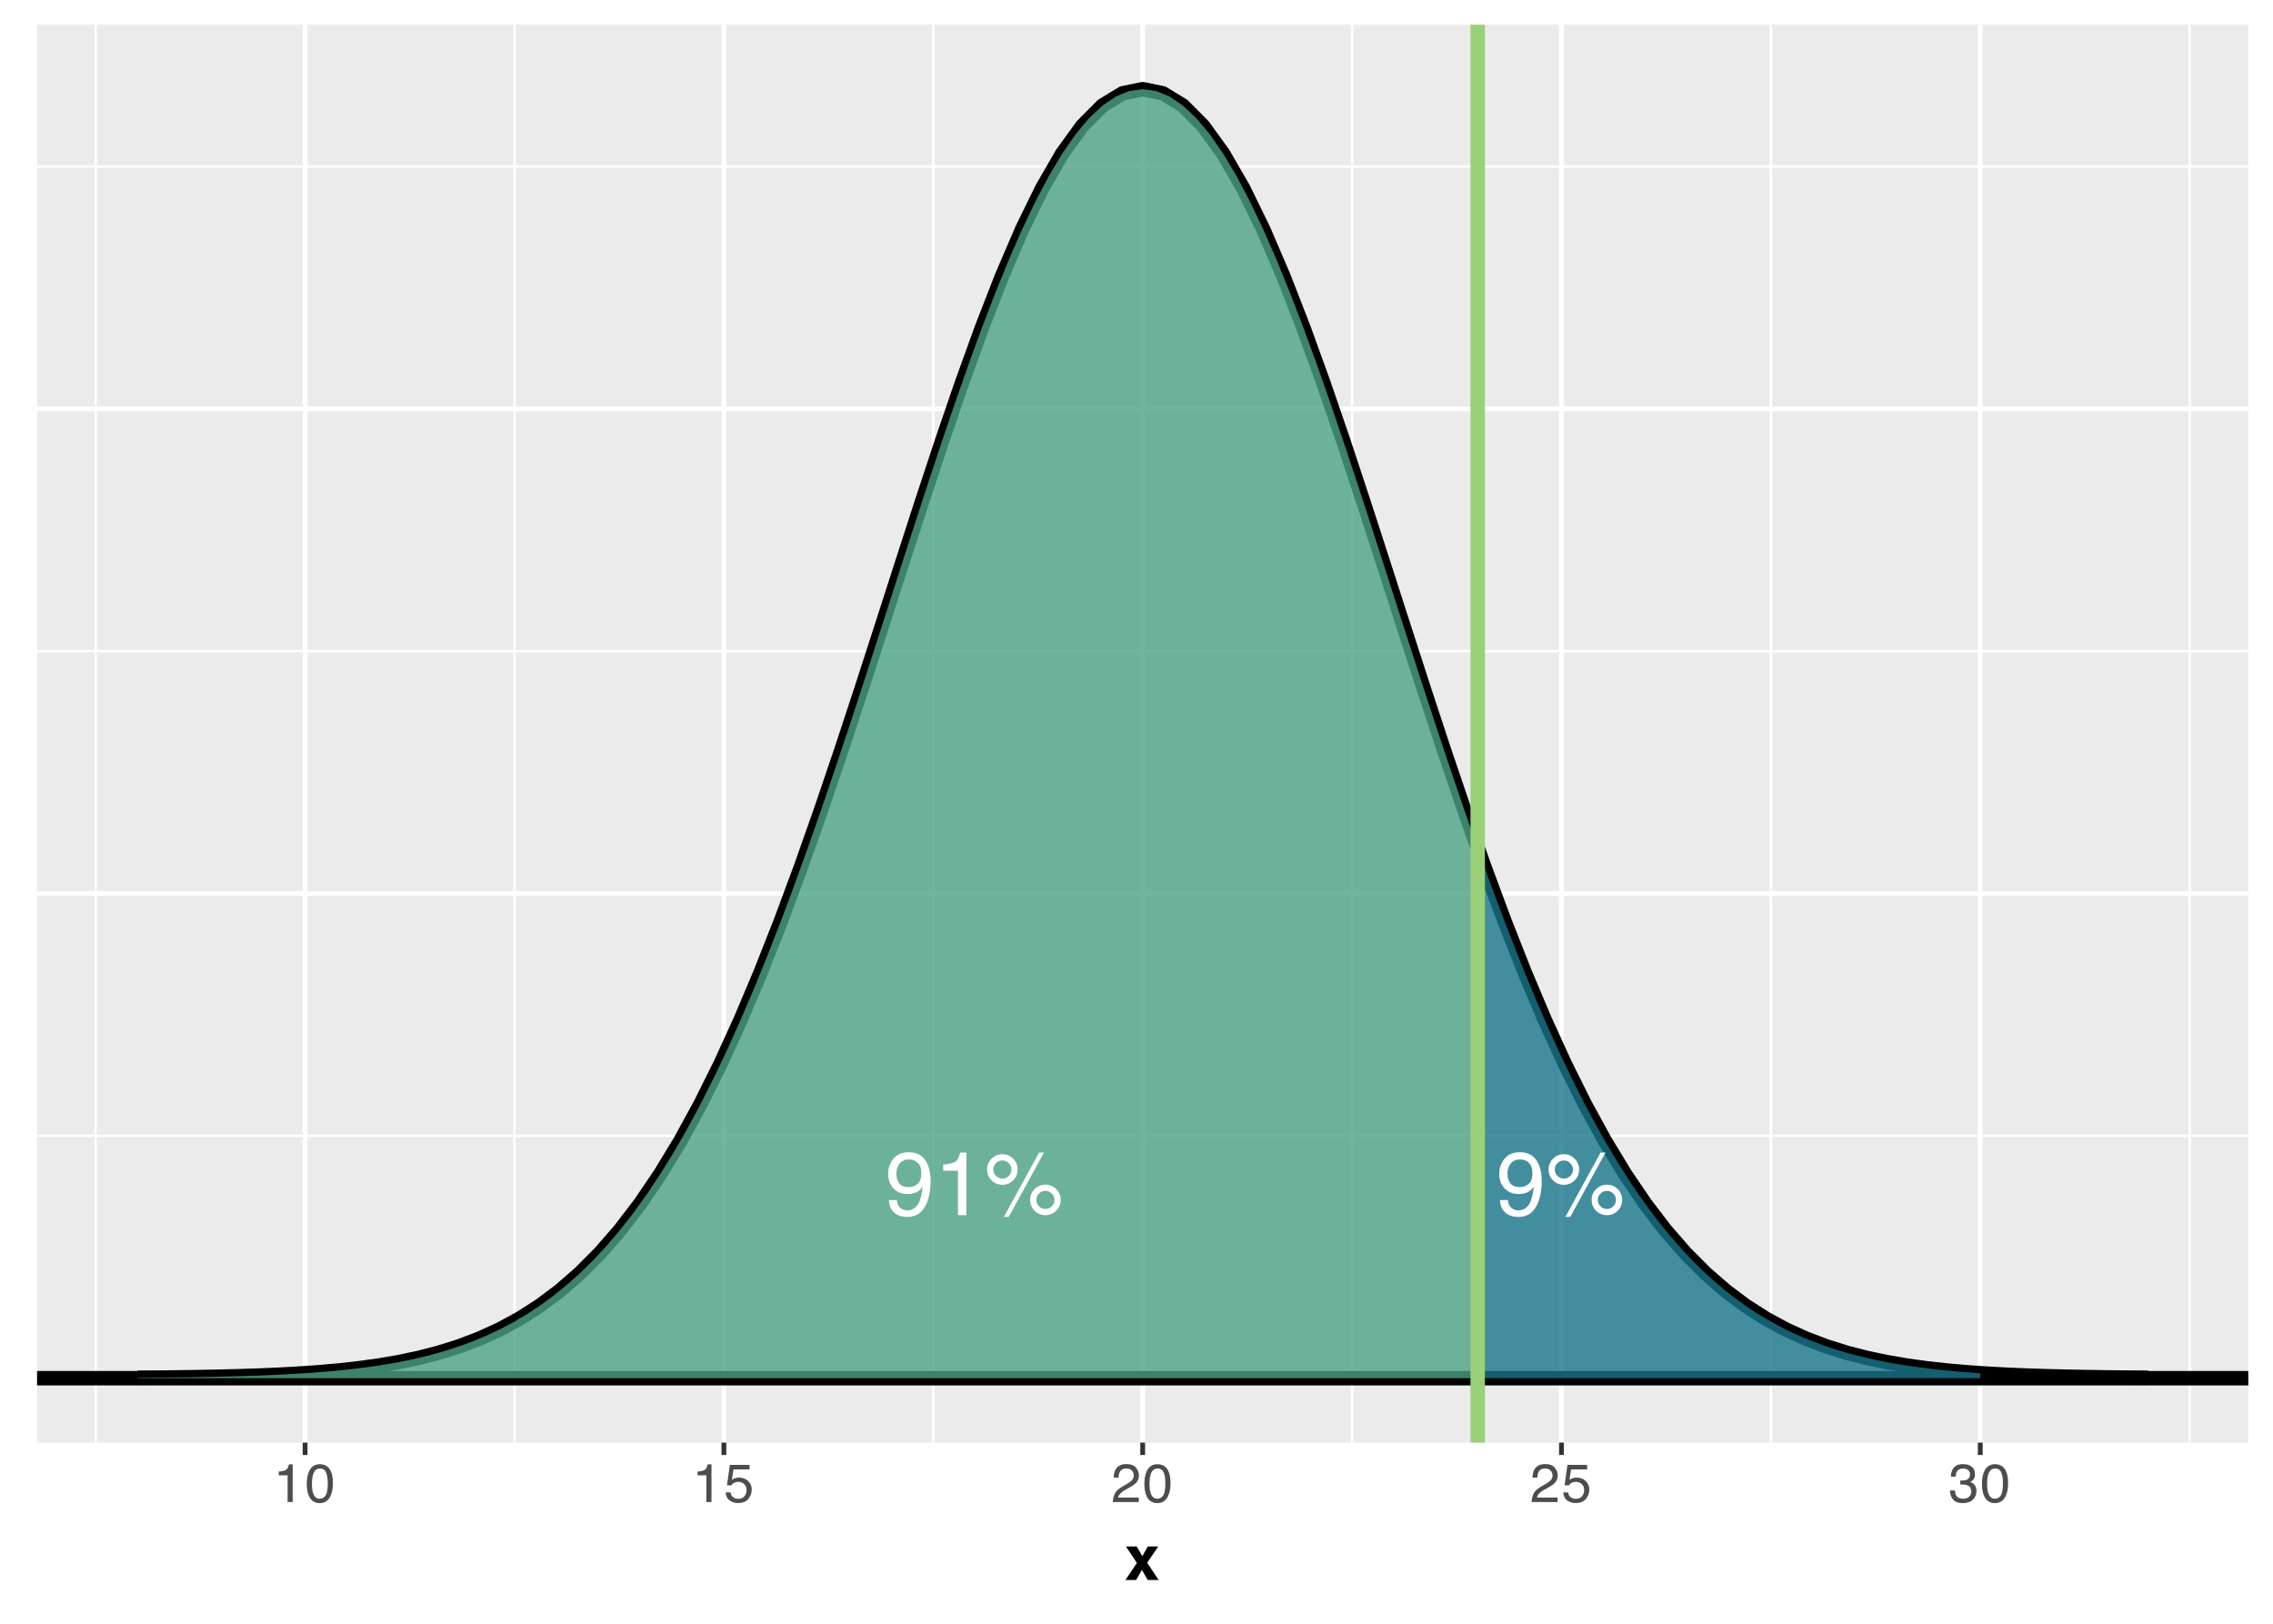
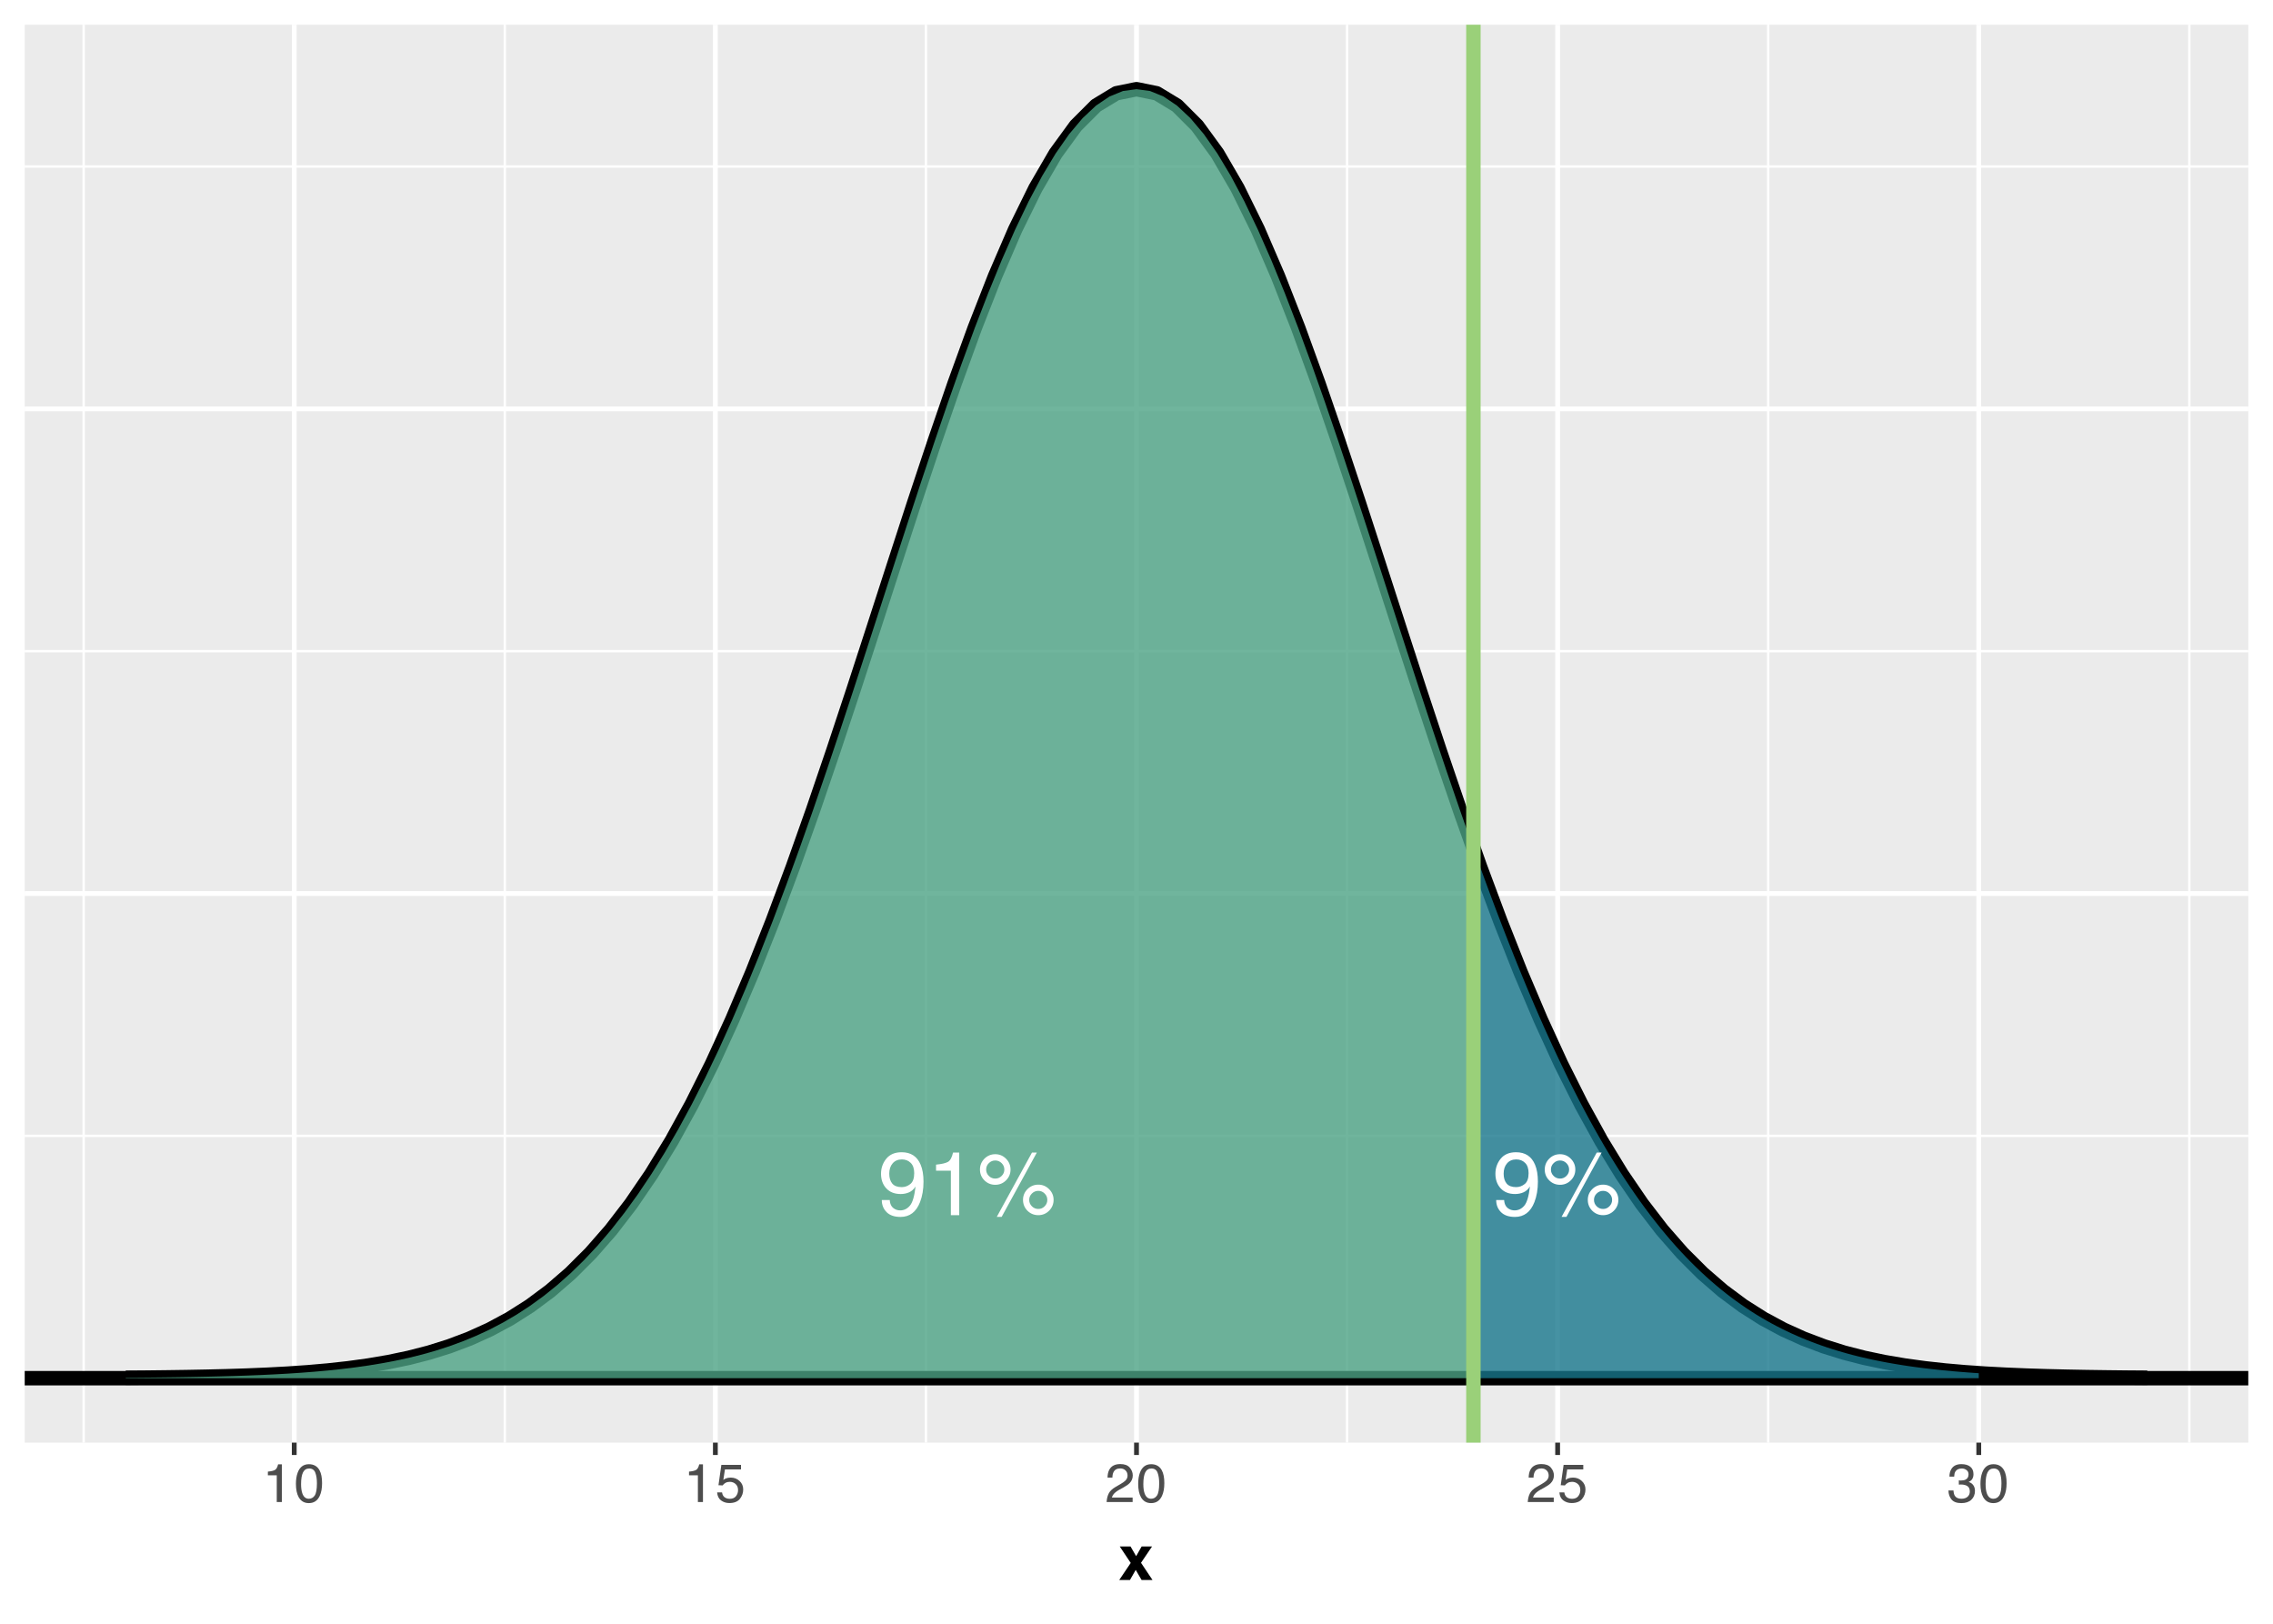
<svg xmlns="http://www.w3.org/2000/svg" xmlns:xlink="http://www.w3.org/1999/xlink" width="504" height="360" viewBox="0 0 504 360">
  <defs>
    <g>
      <g id="glyph-0-0">
        <path d="M 0.641 0 L 0.641 -14.297 L 11.984 -14.297 L 11.984 0 Z M 10.188 -1.797 L 10.188 -12.5 L 2.438 -12.5 L 2.438 -1.797 Z M 10.188 -1.797 " />
      </g>
      <g id="glyph-0-1">
        <path d="M 2.641 -3.359 C 2.691 -2.398 3.066 -1.734 3.766 -1.359 C 4.117 -1.16 4.52 -1.062 4.969 -1.062 C 5.801 -1.062 6.516 -1.41 7.109 -2.109 C 7.703 -2.805 8.117 -4.223 8.359 -6.359 C 7.973 -5.742 7.492 -5.312 6.922 -5.062 C 6.348 -4.812 5.727 -4.688 5.062 -4.688 C 3.719 -4.688 2.656 -5.102 1.875 -5.938 C 1.094 -6.781 0.703 -7.859 0.703 -9.172 C 0.703 -10.43 1.086 -11.539 1.859 -12.5 C 2.641 -13.469 3.781 -13.953 5.281 -13.953 C 7.312 -13.953 8.711 -13.035 9.484 -11.203 C 9.91 -10.203 10.125 -8.945 10.125 -7.438 C 10.125 -5.727 9.867 -4.219 9.359 -2.906 C 8.504 -0.707 7.062 0.391 5.031 0.391 C 3.676 0.391 2.645 0.035 1.938 -0.672 C 1.227 -1.391 0.875 -2.285 0.875 -3.359 Z M 5.297 -6.219 C 5.992 -6.219 6.629 -6.445 7.203 -6.906 C 7.773 -7.363 8.062 -8.164 8.062 -9.312 C 8.062 -10.332 7.801 -11.094 7.281 -11.594 C 6.77 -12.102 6.117 -12.359 5.328 -12.359 C 4.461 -12.359 3.781 -12.066 3.281 -11.484 C 2.781 -10.91 2.531 -10.145 2.531 -9.188 C 2.531 -8.281 2.75 -7.555 3.188 -7.016 C 3.633 -6.484 4.336 -6.219 5.297 -6.219 Z M 5.297 -6.219 " />
      </g>
      <g id="glyph-0-2">
        <path d="M 1.906 -9.859 L 1.906 -11.203 C 3.164 -11.328 4.047 -11.531 4.547 -11.812 C 5.047 -12.102 5.422 -12.789 5.672 -13.875 L 7.047 -13.875 L 7.047 0 L 5.188 0 L 5.188 -9.859 Z M 1.906 -9.859 " />
      </g>
      <g id="glyph-0-3">
        <path d="M 13.578 -6.766 C 14.516 -6.766 15.312 -6.43 15.969 -5.766 C 16.633 -5.109 16.969 -4.316 16.969 -3.391 C 16.969 -2.453 16.633 -1.648 15.969 -0.984 C 15.312 -0.328 14.516 0 13.578 0 C 12.641 0 11.836 -0.328 11.172 -0.984 C 10.516 -1.648 10.188 -2.453 10.188 -3.391 C 10.188 -4.316 10.516 -5.109 11.172 -5.766 C 11.836 -6.43 12.641 -6.766 13.578 -6.766 Z M 12.172 -13.875 L 13.25 -13.875 L 5.453 0.375 L 4.375 0.375 Z M 4.031 -8.109 C 4.582 -8.109 5.055 -8.305 5.453 -8.703 C 5.848 -9.098 6.047 -9.566 6.047 -10.109 C 6.047 -10.66 5.848 -11.133 5.453 -11.531 C 5.055 -11.926 4.582 -12.125 4.031 -12.125 C 3.477 -12.125 3.004 -11.926 2.609 -11.531 C 2.211 -11.145 2.016 -10.672 2.016 -10.109 C 2.016 -9.566 2.211 -9.098 2.609 -8.703 C 3.004 -8.305 3.477 -8.109 4.031 -8.109 Z M 4.031 -13.516 C 4.969 -13.516 5.766 -13.18 6.422 -12.516 C 7.086 -11.848 7.422 -11.047 7.422 -10.109 C 7.422 -9.18 7.086 -8.383 6.422 -7.719 C 5.766 -7.062 4.969 -6.734 4.031 -6.734 C 3.094 -6.734 2.289 -7.062 1.625 -7.719 C 0.969 -8.383 0.641 -9.18 0.641 -10.109 C 0.641 -11.047 0.969 -11.848 1.625 -12.516 C 2.289 -13.18 3.094 -13.516 4.031 -13.516 Z M 13.578 -1.375 C 14.129 -1.375 14.598 -1.57 14.984 -1.969 C 15.379 -2.363 15.578 -2.836 15.578 -3.391 C 15.578 -3.941 15.379 -4.41 14.984 -4.797 C 14.598 -5.191 14.129 -5.391 13.578 -5.391 C 13.023 -5.391 12.551 -5.191 12.156 -4.797 C 11.758 -4.41 11.562 -3.941 11.562 -3.391 C 11.562 -2.836 11.758 -2.363 12.156 -1.969 C 12.551 -1.57 13.023 -1.375 13.578 -1.375 Z M 13.578 -1.375 " />
      </g>
      <g id="glyph-1-0">
        <path d="M 0.391 0 L 0.391 -8.609 L 7.219 -8.609 L 7.219 0 Z M 6.141 -1.078 L 6.141 -7.531 L 1.469 -7.531 L 1.469 -1.078 Z M 6.141 -1.078 " />
      </g>
      <g id="glyph-1-1">
        <path d="M 1.156 -5.938 L 1.156 -6.75 C 1.914 -6.82 2.441 -6.945 2.734 -7.125 C 3.035 -7.301 3.266 -7.711 3.422 -8.359 L 4.25 -8.359 L 4.25 0 L 3.125 0 L 3.125 -5.938 Z M 1.156 -5.938 " />
      </g>
      <g id="glyph-1-2">
        <path d="M 3.25 -8.391 C 4.332 -8.391 5.117 -7.941 5.609 -7.047 C 5.984 -6.359 6.172 -5.41 6.172 -4.203 C 6.172 -3.066 6 -2.125 5.656 -1.375 C 5.164 -0.301 4.359 0.234 3.234 0.234 C 2.234 0.234 1.484 -0.203 0.984 -1.078 C 0.578 -1.816 0.375 -2.801 0.375 -4.031 C 0.375 -4.977 0.5 -5.797 0.75 -6.484 C 1.207 -7.754 2.039 -8.391 3.25 -8.391 Z M 3.234 -0.734 C 3.785 -0.734 4.223 -0.973 4.547 -1.453 C 4.867 -1.941 5.031 -2.848 5.031 -4.172 C 5.031 -5.117 4.91 -5.898 4.672 -6.516 C 4.441 -7.129 3.988 -7.438 3.312 -7.438 C 2.688 -7.438 2.227 -7.145 1.938 -6.562 C 1.656 -5.977 1.516 -5.117 1.516 -3.984 C 1.516 -3.129 1.609 -2.441 1.797 -1.922 C 2.078 -1.129 2.555 -0.734 3.234 -0.734 Z M 3.234 -0.734 " />
      </g>
      <g id="glyph-1-3">
        <path d="M 1.484 -2.141 C 1.555 -1.535 1.836 -1.117 2.328 -0.891 C 2.578 -0.773 2.863 -0.719 3.188 -0.719 C 3.812 -0.719 4.273 -0.914 4.578 -1.312 C 4.879 -1.707 5.031 -2.148 5.031 -2.641 C 5.031 -3.223 4.848 -3.676 4.484 -4 C 4.129 -4.32 3.703 -4.484 3.203 -4.484 C 2.836 -4.484 2.523 -4.41 2.266 -4.266 C 2.004 -4.129 1.785 -3.938 1.609 -3.688 L 0.688 -3.734 L 1.328 -8.25 L 5.688 -8.25 L 5.688 -7.234 L 2.125 -7.234 L 1.766 -4.906 C 1.961 -5.051 2.148 -5.16 2.328 -5.234 C 2.641 -5.359 3 -5.422 3.406 -5.422 C 4.176 -5.422 4.828 -5.172 5.359 -4.672 C 5.898 -4.18 6.172 -3.555 6.172 -2.797 C 6.172 -2.004 5.922 -1.301 5.422 -0.688 C 4.93 -0.082 4.148 0.219 3.078 0.219 C 2.398 0.219 1.797 0.023 1.266 -0.359 C 0.742 -0.742 0.453 -1.336 0.391 -2.141 Z M 1.484 -2.141 " />
      </g>
      <g id="glyph-1-4">
        <path d="M 0.375 0 C 0.414 -0.719 0.566 -1.344 0.828 -1.875 C 1.086 -2.414 1.594 -2.906 2.344 -3.344 L 3.469 -4 C 3.969 -4.289 4.32 -4.539 4.531 -4.75 C 4.852 -5.07 5.016 -5.441 5.016 -5.859 C 5.016 -6.348 4.863 -6.734 4.562 -7.016 C 4.27 -7.305 3.883 -7.453 3.406 -7.453 C 2.676 -7.453 2.176 -7.18 1.906 -6.641 C 1.75 -6.336 1.664 -5.93 1.656 -5.422 L 0.578 -5.422 C 0.586 -6.148 0.723 -6.742 0.984 -7.203 C 1.441 -8.016 2.25 -8.422 3.406 -8.422 C 4.363 -8.422 5.062 -8.16 5.5 -7.641 C 5.945 -7.117 6.172 -6.539 6.172 -5.906 C 6.172 -5.238 5.938 -4.664 5.469 -4.188 C 5.195 -3.906 4.707 -3.566 4 -3.172 L 3.188 -2.734 C 2.812 -2.523 2.516 -2.32 2.297 -2.125 C 1.898 -1.789 1.648 -1.414 1.547 -1 L 6.141 -1 L 6.141 0 Z M 0.375 0 " />
      </g>
      <g id="glyph-1-5">
        <path d="M 3.125 0.234 C 2.125 0.234 1.398 -0.035 0.953 -0.578 C 0.504 -1.129 0.281 -1.797 0.281 -2.578 L 1.391 -2.578 C 1.43 -2.035 1.531 -1.641 1.688 -1.391 C 1.969 -0.953 2.461 -0.734 3.172 -0.734 C 3.734 -0.734 4.18 -0.879 4.516 -1.172 C 4.848 -1.473 5.016 -1.859 5.016 -2.328 C 5.016 -2.898 4.836 -3.301 4.484 -3.531 C 4.129 -3.77 3.641 -3.891 3.016 -3.891 C 2.941 -3.891 2.867 -3.883 2.797 -3.875 C 2.723 -3.875 2.648 -3.875 2.578 -3.875 L 2.578 -4.812 C 2.691 -4.789 2.785 -4.781 2.859 -4.781 C 2.93 -4.781 3.008 -4.781 3.094 -4.781 C 3.488 -4.781 3.812 -4.844 4.062 -4.969 C 4.508 -5.188 4.734 -5.578 4.734 -6.141 C 4.734 -6.555 4.582 -6.875 4.281 -7.094 C 3.988 -7.32 3.645 -7.438 3.25 -7.438 C 2.551 -7.438 2.066 -7.203 1.797 -6.734 C 1.648 -6.484 1.566 -6.117 1.547 -5.641 L 0.5 -5.641 C 0.5 -6.266 0.625 -6.797 0.875 -7.234 C 1.301 -8.016 2.055 -8.406 3.141 -8.406 C 3.992 -8.406 4.656 -8.211 5.125 -7.828 C 5.594 -7.453 5.828 -6.898 5.828 -6.172 C 5.828 -5.66 5.691 -5.242 5.422 -4.922 C 5.242 -4.723 5.02 -4.566 4.75 -4.453 C 5.188 -4.328 5.531 -4.094 5.781 -3.75 C 6.031 -3.406 6.156 -2.984 6.156 -2.484 C 6.156 -1.68 5.891 -1.023 5.359 -0.516 C 4.836 -0.016 4.094 0.234 3.125 0.234 Z M 3.125 0.234 " />
      </g>
      <g id="glyph-2-0">
        <path d="M 1.047 -10.078 L 9.172 -10.078 L 9.172 0 L 1.047 0 Z M 7.906 -1.266 L 7.906 -8.812 L 2.312 -8.812 L 2.312 -1.266 Z M 7.906 -1.266 " />
      </g>
      <g id="glyph-2-1">
        <path d="M 7.547 0 L 5.125 0 L 3.828 -2.234 L 2.547 0 L 0.172 0 L 2.719 -3.781 L 0.281 -7.438 L 2.672 -7.438 L 3.922 -5.281 L 5.141 -7.438 L 7.453 -7.438 L 5 -3.812 Z M 7.547 0 " />
      </g>
    </g>
    <clipPath id="clip-0">
-       <path clip-rule="nonzero" d="M 8.219 5.48 L 498.52 5.48 L 498.52 319.852 L 8.219 319.852 Z M 8.219 5.48 " />
+       <path clip-rule="nonzero" d="M 5.48 5.48 L 498.523 5.48 L 498.523 319.852 L 5.48 319.852 Z M 5.48 5.48 " />
    </clipPath>
    <clipPath id="clip-1">
-       <path clip-rule="nonzero" d="M 8.219 251 L 498.52 251 L 498.52 253 L 8.219 253 Z M 8.219 251 " />
+       <path clip-rule="nonzero" d="M 5.48 251 L 498.523 251 L 498.523 253 L 5.48 253 Z M 5.48 251 " />
    </clipPath>
    <clipPath id="clip-2">
-       <path clip-rule="nonzero" d="M 8.219 144 L 498.52 144 L 498.52 145 L 8.219 145 Z M 8.219 144 " />
+       <path clip-rule="nonzero" d="M 5.48 144 L 498.523 144 L 498.523 145 L 5.48 145 Z M 5.48 144 " />
    </clipPath>
    <clipPath id="clip-3">
-       <path clip-rule="nonzero" d="M 8.219 36 L 498.52 36 L 498.52 38 L 8.219 38 Z M 8.219 36 " />
+       <path clip-rule="nonzero" d="M 5.48 36 L 498.523 36 L 498.523 38 L 5.48 38 Z M 5.48 36 " />
    </clipPath>
    <clipPath id="clip-4">
-       <path clip-rule="nonzero" d="M 20 5.48 L 22 5.48 L 22 319.852 L 20 319.852 Z M 20 5.48 " />
+       <path clip-rule="nonzero" d="M 18 5.48 L 19 5.48 L 19 319.852 L 18 319.852 Z M 18 5.48 " />
    </clipPath>
    <clipPath id="clip-5">
-       <path clip-rule="nonzero" d="M 113 5.48 L 115 5.48 L 115 319.852 L 113 319.852 Z M 113 5.48 " />
+       <path clip-rule="nonzero" d="M 111 5.48 L 113 5.48 L 113 319.852 L 111 319.852 Z M 111 5.48 " />
    </clipPath>
    <clipPath id="clip-6">
-       <path clip-rule="nonzero" d="M 206 5.48 L 208 5.48 L 208 319.852 L 206 319.852 Z M 206 5.48 " />
+       <path clip-rule="nonzero" d="M 205 5.48 L 206 5.48 L 206 319.852 L 205 319.852 Z M 205 5.48 " />
    </clipPath>
    <clipPath id="clip-7">
-       <path clip-rule="nonzero" d="M 299 5.48 L 301 5.48 L 301 319.852 L 299 319.852 Z M 299 5.48 " />
+       <path clip-rule="nonzero" d="M 298 5.48 L 299 5.48 L 299 319.852 L 298 319.852 Z M 298 5.48 " />
    </clipPath>
    <clipPath id="clip-8">
-       <path clip-rule="nonzero" d="M 392 5.48 L 393 5.48 L 393 319.852 L 392 319.852 Z M 392 5.48 " />
+       <path clip-rule="nonzero" d="M 391 5.48 L 393 5.48 L 393 319.852 L 391 319.852 Z M 391 5.48 " />
    </clipPath>
    <clipPath id="clip-9">
      <path clip-rule="nonzero" d="M 485 5.48 L 486 5.48 L 486 319.852 L 485 319.852 Z M 485 5.48 " />
    </clipPath>
    <clipPath id="clip-10">
-       <path clip-rule="nonzero" d="M 8.219 305 L 498.52 305 L 498.52 307 L 8.219 307 Z M 8.219 305 " />
+       <path clip-rule="nonzero" d="M 5.48 305 L 498.523 305 L 498.523 307 L 5.48 307 Z M 5.48 305 " />
    </clipPath>
    <clipPath id="clip-11">
-       <path clip-rule="nonzero" d="M 8.219 197 L 498.52 197 L 498.52 199 L 8.219 199 Z M 8.219 197 " />
+       <path clip-rule="nonzero" d="M 5.48 197 L 498.523 197 L 498.523 199 L 5.48 199 Z M 5.48 197 " />
    </clipPath>
    <clipPath id="clip-12">
-       <path clip-rule="nonzero" d="M 8.219 90 L 498.52 90 L 498.52 92 L 8.219 92 Z M 8.219 90 " />
+       <path clip-rule="nonzero" d="M 5.48 90 L 498.523 90 L 498.523 92 L 5.48 92 Z M 5.48 90 " />
    </clipPath>
    <clipPath id="clip-13">
-       <path clip-rule="nonzero" d="M 67 5.48 L 69 5.48 L 69 319.852 L 67 319.852 Z M 67 5.48 " />
+       <path clip-rule="nonzero" d="M 64 5.48 L 66 5.48 L 66 319.852 L 64 319.852 Z M 64 5.48 " />
    </clipPath>
    <clipPath id="clip-14">
-       <path clip-rule="nonzero" d="M 159 5.48 L 162 5.48 L 162 319.852 L 159 319.852 Z M 159 5.48 " />
+       <path clip-rule="nonzero" d="M 158 5.48 L 160 5.48 L 160 319.852 L 158 319.852 Z M 158 5.48 " />
    </clipPath>
    <clipPath id="clip-15">
-       <path clip-rule="nonzero" d="M 252 5.48 L 254 5.48 L 254 319.852 L 252 319.852 Z M 252 5.48 " />
+       <path clip-rule="nonzero" d="M 251 5.48 L 253 5.48 L 253 319.852 L 251 319.852 Z M 251 5.48 " />
    </clipPath>
    <clipPath id="clip-16">
-       <path clip-rule="nonzero" d="M 345 5.48 L 347 5.48 L 347 319.852 L 345 319.852 Z M 345 5.48 " />
+       <path clip-rule="nonzero" d="M 344 5.48 L 346 5.48 L 346 319.852 L 344 319.852 Z M 344 5.48 " />
    </clipPath>
    <clipPath id="clip-17">
      <path clip-rule="nonzero" d="M 438 5.48 L 440 5.48 L 440 319.852 L 438 319.852 Z M 438 5.48 " />
    </clipPath>
    <clipPath id="clip-18">
-       <path clip-rule="nonzero" d="M 8.219 303 L 498.52 303 L 498.52 308 L 8.219 308 Z M 8.219 303 " />
+       <path clip-rule="nonzero" d="M 5.48 303 L 498.523 303 L 498.523 308 L 5.48 308 Z M 5.48 303 " />
    </clipPath>
    <clipPath id="clip-19">
-       <path clip-rule="nonzero" d="M 326 5.48 L 330 5.48 L 330 319.852 L 326 319.852 Z M 326 5.48 " />
+       <path clip-rule="nonzero" d="M 325 5.48 L 329 5.48 L 329 319.852 L 325 319.852 Z M 325 5.48 " />
    </clipPath>
  </defs>
  <rect x="-50.4" y="-36" width="604.8" height="432" fill="rgb(100%, 100%, 100%)" fill-opacity="1" />
  <rect x="-50.4" y="-36" width="604.8" height="432" fill="rgb(100%, 100%, 100%)" fill-opacity="1" />
  <path fill="none" stroke-width="1.067" stroke-linecap="round" stroke-linejoin="round" stroke="rgb(100%, 100%, 100%)" stroke-opacity="1" stroke-miterlimit="10" d="M 0 360 L 504 360 L 504 0 L 0 0 Z M 0 360 " />
  <g clip-path="url(#clip-0)">
-     <path fill-rule="nonzero" fill="rgb(92.157%, 92.157%, 92.157%)" fill-opacity="1" d="M 8.219 319.848 L 498.52 319.848 L 498.52 5.477 L 8.219 5.477 Z M 8.219 319.848 " />
+     <path fill-rule="nonzero" fill="rgb(92.157%, 92.157%, 92.157%)" fill-opacity="1" d="M 5.48 319.848 L 498.523 319.848 L 498.523 5.477 L 5.48 5.477 Z M 5.48 319.848 " />
  </g>
  <g clip-path="url(#clip-1)">
-     <path fill="none" stroke-width="0.533" stroke-linecap="butt" stroke-linejoin="round" stroke="rgb(100%, 100%, 100%)" stroke-opacity="1" stroke-miterlimit="10" d="M 8.219 251.832 L 498.52 251.832 " />
+     <path fill="none" stroke-width="0.533" stroke-linecap="butt" stroke-linejoin="round" stroke="rgb(100%, 100%, 100%)" stroke-opacity="1" stroke-miterlimit="10" d="M 5.48 251.832 L 498.52 251.832 " />
  </g>
  <g clip-path="url(#clip-2)">
-     <path fill="none" stroke-width="0.533" stroke-linecap="butt" stroke-linejoin="round" stroke="rgb(100%, 100%, 100%)" stroke-opacity="1" stroke-miterlimit="10" d="M 8.219 144.375 L 498.52 144.375 " />
+     <path fill="none" stroke-width="0.533" stroke-linecap="butt" stroke-linejoin="round" stroke="rgb(100%, 100%, 100%)" stroke-opacity="1" stroke-miterlimit="10" d="M 5.48 144.375 L 498.52 144.375 " />
  </g>
  <g clip-path="url(#clip-3)">
-     <path fill="none" stroke-width="0.533" stroke-linecap="butt" stroke-linejoin="round" stroke="rgb(100%, 100%, 100%)" stroke-opacity="1" stroke-miterlimit="10" d="M 8.219 36.922 L 498.52 36.922 " />
+     <path fill="none" stroke-width="0.533" stroke-linecap="butt" stroke-linejoin="round" stroke="rgb(100%, 100%, 100%)" stroke-opacity="1" stroke-miterlimit="10" d="M 5.48 36.922 L 498.52 36.922 " />
  </g>
  <g clip-path="url(#clip-4)">
-     <path fill="none" stroke-width="0.533" stroke-linecap="butt" stroke-linejoin="round" stroke="rgb(100%, 100%, 100%)" stroke-opacity="1" stroke-miterlimit="10" d="M 21.219 319.848 L 21.219 5.48 " />
+     <path fill="none" stroke-width="0.533" stroke-linecap="butt" stroke-linejoin="round" stroke="rgb(100%, 100%, 100%)" stroke-opacity="1" stroke-miterlimit="10" d="M 18.551 319.848 L 18.551 5.48 " />
  </g>
  <g clip-path="url(#clip-5)">
-     <path fill="none" stroke-width="0.533" stroke-linecap="butt" stroke-linejoin="round" stroke="rgb(100%, 100%, 100%)" stroke-opacity="1" stroke-miterlimit="10" d="M 114.078 319.848 L 114.078 5.48 " />
+     <path fill="none" stroke-width="0.533" stroke-linecap="butt" stroke-linejoin="round" stroke="rgb(100%, 100%, 100%)" stroke-opacity="1" stroke-miterlimit="10" d="M 111.93 319.848 L 111.93 5.48 " />
  </g>
  <g clip-path="url(#clip-6)">
-     <path fill="none" stroke-width="0.533" stroke-linecap="butt" stroke-linejoin="round" stroke="rgb(100%, 100%, 100%)" stroke-opacity="1" stroke-miterlimit="10" d="M 206.941 319.848 L 206.941 5.48 " />
+     <path fill="none" stroke-width="0.533" stroke-linecap="butt" stroke-linejoin="round" stroke="rgb(100%, 100%, 100%)" stroke-opacity="1" stroke-miterlimit="10" d="M 205.309 319.848 L 205.309 5.48 " />
  </g>
  <g clip-path="url(#clip-7)">
-     <path fill="none" stroke-width="0.533" stroke-linecap="butt" stroke-linejoin="round" stroke="rgb(100%, 100%, 100%)" stroke-opacity="1" stroke-miterlimit="10" d="M 299.801 319.848 L 299.801 5.48 " />
+     <path fill="none" stroke-width="0.533" stroke-linecap="butt" stroke-linejoin="round" stroke="rgb(100%, 100%, 100%)" stroke-opacity="1" stroke-miterlimit="10" d="M 298.691 319.848 L 298.691 5.48 " />
  </g>
  <g clip-path="url(#clip-8)">
-     <path fill="none" stroke-width="0.533" stroke-linecap="butt" stroke-linejoin="round" stroke="rgb(100%, 100%, 100%)" stroke-opacity="1" stroke-miterlimit="10" d="M 392.66 319.848 L 392.66 5.48 " />
+     <path fill="none" stroke-width="0.533" stroke-linecap="butt" stroke-linejoin="round" stroke="rgb(100%, 100%, 100%)" stroke-opacity="1" stroke-miterlimit="10" d="M 392.07 319.848 L 392.07 5.48 " />
  </g>
  <g clip-path="url(#clip-9)">
-     <path fill="none" stroke-width="0.533" stroke-linecap="butt" stroke-linejoin="round" stroke="rgb(100%, 100%, 100%)" stroke-opacity="1" stroke-miterlimit="10" d="M 485.52 319.848 L 485.52 5.48 " />
+     <path fill="none" stroke-width="0.533" stroke-linecap="butt" stroke-linejoin="round" stroke="rgb(100%, 100%, 100%)" stroke-opacity="1" stroke-miterlimit="10" d="M 485.449 319.848 L 485.449 5.48 " />
  </g>
  <g clip-path="url(#clip-10)">
-     <path fill="none" stroke-width="1.067" stroke-linecap="butt" stroke-linejoin="round" stroke="rgb(100%, 100%, 100%)" stroke-opacity="1" stroke-miterlimit="10" d="M 8.219 305.559 L 498.52 305.559 " />
+     <path fill="none" stroke-width="1.067" stroke-linecap="butt" stroke-linejoin="round" stroke="rgb(100%, 100%, 100%)" stroke-opacity="1" stroke-miterlimit="10" d="M 5.48 305.559 L 498.52 305.559 " />
  </g>
  <g clip-path="url(#clip-11)">
-     <path fill="none" stroke-width="1.067" stroke-linecap="butt" stroke-linejoin="round" stroke="rgb(100%, 100%, 100%)" stroke-opacity="1" stroke-miterlimit="10" d="M 8.219 198.105 L 498.52 198.105 " />
+     <path fill="none" stroke-width="1.067" stroke-linecap="butt" stroke-linejoin="round" stroke="rgb(100%, 100%, 100%)" stroke-opacity="1" stroke-miterlimit="10" d="M 5.48 198.105 L 498.52 198.105 " />
  </g>
  <g clip-path="url(#clip-12)">
-     <path fill="none" stroke-width="1.067" stroke-linecap="butt" stroke-linejoin="round" stroke="rgb(100%, 100%, 100%)" stroke-opacity="1" stroke-miterlimit="10" d="M 8.219 90.648 L 498.52 90.648 " />
+     <path fill="none" stroke-width="1.067" stroke-linecap="butt" stroke-linejoin="round" stroke="rgb(100%, 100%, 100%)" stroke-opacity="1" stroke-miterlimit="10" d="M 5.48 90.648 L 498.52 90.648 " />
  </g>
  <g clip-path="url(#clip-13)">
-     <path fill="none" stroke-width="1.067" stroke-linecap="butt" stroke-linejoin="round" stroke="rgb(100%, 100%, 100%)" stroke-opacity="1" stroke-miterlimit="10" d="M 67.648 319.848 L 67.648 5.48 " />
+     <path fill="none" stroke-width="1.067" stroke-linecap="butt" stroke-linejoin="round" stroke="rgb(100%, 100%, 100%)" stroke-opacity="1" stroke-miterlimit="10" d="M 65.242 319.848 L 65.242 5.48 " />
  </g>
  <g clip-path="url(#clip-14)">
-     <path fill="none" stroke-width="1.067" stroke-linecap="butt" stroke-linejoin="round" stroke="rgb(100%, 100%, 100%)" stroke-opacity="1" stroke-miterlimit="10" d="M 160.508 319.848 L 160.508 5.48 " />
+     <path fill="none" stroke-width="1.067" stroke-linecap="butt" stroke-linejoin="round" stroke="rgb(100%, 100%, 100%)" stroke-opacity="1" stroke-miterlimit="10" d="M 158.621 319.848 L 158.621 5.48 " />
  </g>
  <g clip-path="url(#clip-15)">
-     <path fill="none" stroke-width="1.067" stroke-linecap="butt" stroke-linejoin="round" stroke="rgb(100%, 100%, 100%)" stroke-opacity="1" stroke-miterlimit="10" d="M 253.371 319.848 L 253.371 5.48 " />
+     <path fill="none" stroke-width="1.067" stroke-linecap="butt" stroke-linejoin="round" stroke="rgb(100%, 100%, 100%)" stroke-opacity="1" stroke-miterlimit="10" d="M 252 319.848 L 252 5.48 " />
  </g>
  <g clip-path="url(#clip-16)">
-     <path fill="none" stroke-width="1.067" stroke-linecap="butt" stroke-linejoin="round" stroke="rgb(100%, 100%, 100%)" stroke-opacity="1" stroke-miterlimit="10" d="M 346.23 319.848 L 346.23 5.48 " />
+     <path fill="none" stroke-width="1.067" stroke-linecap="butt" stroke-linejoin="round" stroke="rgb(100%, 100%, 100%)" stroke-opacity="1" stroke-miterlimit="10" d="M 345.379 319.848 L 345.379 5.48 " />
  </g>
  <g clip-path="url(#clip-17)">
-     <path fill="none" stroke-width="1.067" stroke-linecap="butt" stroke-linejoin="round" stroke="rgb(100%, 100%, 100%)" stroke-opacity="1" stroke-miterlimit="10" d="M 439.09 319.848 L 439.09 5.48 " />
-   </g>
-   <path fill="none" stroke-width="3.201" stroke-linecap="butt" stroke-linejoin="round" stroke="rgb(0%, 0%, 0%)" stroke-opacity="1" stroke-miterlimit="10" d="M 30.504 305.465 L 34.961 305.43 L 39.422 305.379 L 43.879 305.316 L 48.336 305.23 L 52.793 305.121 L 57.25 304.977 L 61.707 304.789 L 66.164 304.551 L 70.621 304.242 L 75.078 303.852 L 79.535 303.359 L 83.992 302.746 L 88.449 301.984 L 92.906 301.043 L 97.363 299.891 L 101.82 298.488 L 106.281 296.797 L 110.738 294.773 L 115.195 292.363 L 119.652 289.516 L 124.109 286.184 L 128.566 282.305 L 133.023 277.832 L 137.48 272.707 L 141.938 266.883 L 146.395 260.316 L 150.852 252.973 L 155.309 244.828 L 159.766 235.871 L 164.223 226.098 L 168.68 215.539 L 173.141 204.223 L 177.598 192.211 L 182.055 179.586 L 186.512 166.449 L 190.969 152.922 L 195.426 139.148 L 199.883 125.289 L 204.34 111.52 L 208.797 98.031 L 213.254 85.023 L 217.711 72.695 L 222.168 61.246 L 226.625 50.867 L 231.082 41.742 L 235.539 34.031 L 239.996 27.883 L 244.457 23.402 L 248.914 20.684 L 253.371 19.77 L 257.828 20.684 L 262.285 23.402 L 266.742 27.883 L 271.199 34.031 L 275.656 41.742 L 280.113 50.867 L 284.57 61.246 L 289.027 72.695 L 293.484 85.023 L 297.941 98.031 L 302.398 111.52 L 306.855 125.289 L 311.316 139.148 L 315.773 152.922 L 320.23 166.449 L 324.688 179.586 L 329.145 192.211 L 333.602 204.223 L 338.059 215.539 L 342.516 226.098 L 346.973 235.871 L 351.43 244.828 L 355.887 252.973 L 360.344 260.316 L 364.801 266.883 L 369.258 272.707 L 373.715 277.832 L 378.176 282.305 L 382.633 286.184 L 387.09 289.516 L 391.547 292.363 L 396.004 294.773 L 400.461 296.797 L 404.918 298.488 L 409.375 299.891 L 413.832 301.043 L 418.289 301.984 L 422.746 302.746 L 427.203 303.359 L 431.66 303.852 L 436.117 304.242 L 440.574 304.551 L 445.031 304.789 L 449.492 304.977 L 453.949 305.121 L 458.406 305.23 L 462.863 305.316 L 467.32 305.379 L 471.777 305.43 L 476.234 305.465 " />
+     <path fill="none" stroke-width="1.067" stroke-linecap="butt" stroke-linejoin="round" stroke="rgb(100%, 100%, 100%)" stroke-opacity="1" stroke-miterlimit="10" d="M 438.758 319.848 L 438.758 5.48 " />
+   </g>
+   <path fill="none" stroke-width="3.201" stroke-linecap="butt" stroke-linejoin="round" stroke="rgb(0%, 0%, 0%)" stroke-opacity="1" stroke-miterlimit="10" d="M 27.891 305.465 L 32.371 305.43 L 36.855 305.379 L 41.336 305.316 L 45.82 305.23 L 50.301 305.121 L 54.785 304.977 L 59.266 304.789 L 63.746 304.551 L 68.23 304.242 L 72.711 303.852 L 77.195 303.359 L 81.676 302.746 L 86.16 301.984 L 90.641 301.043 L 95.125 299.891 L 99.605 298.488 L 104.086 296.797 L 108.57 294.773 L 113.051 292.363 L 117.535 289.516 L 122.016 286.184 L 126.5 282.305 L 130.98 277.832 L 135.465 272.707 L 139.945 266.883 L 144.426 260.316 L 148.91 252.973 L 153.391 244.828 L 157.875 235.871 L 162.355 226.098 L 166.84 215.539 L 171.32 204.223 L 175.805 192.211 L 180.285 179.586 L 184.766 166.449 L 189.25 152.922 L 193.73 139.148 L 198.215 125.289 L 202.695 111.52 L 207.18 98.031 L 211.66 85.023 L 216.141 72.695 L 220.625 61.246 L 225.105 50.867 L 229.59 41.742 L 234.07 34.031 L 238.555 27.883 L 243.035 23.402 L 247.52 20.684 L 252 19.77 L 256.48 20.684 L 260.965 23.402 L 265.445 27.883 L 269.93 34.031 L 274.41 41.742 L 278.895 50.867 L 283.375 61.246 L 287.859 72.695 L 292.34 85.023 L 296.82 98.031 L 301.305 111.52 L 305.785 125.289 L 310.27 139.148 L 314.75 152.922 L 319.234 166.449 L 323.715 179.586 L 328.195 192.211 L 332.68 204.223 L 337.16 215.539 L 341.645 226.098 L 346.125 235.871 L 350.609 244.828 L 355.09 252.973 L 359.574 260.316 L 364.055 266.883 L 368.535 272.707 L 373.02 277.832 L 377.5 282.305 L 381.984 286.184 L 386.465 289.516 L 390.949 292.363 L 395.43 294.773 L 399.914 296.797 L 404.395 298.488 L 408.875 299.891 L 413.359 301.043 L 417.84 301.984 L 422.324 302.746 L 426.805 303.359 L 431.289 303.852 L 435.77 304.242 L 440.254 304.551 L 444.734 304.789 L 449.215 304.977 L 453.699 305.121 L 458.18 305.23 L 462.664 305.316 L 467.145 305.379 L 471.629 305.43 L 476.109 305.465 " />
  <g clip-path="url(#clip-18)">
-     <path fill="none" stroke-width="3.201" stroke-linecap="butt" stroke-linejoin="round" stroke="rgb(0%, 0%, 0%)" stroke-opacity="1" stroke-miterlimit="10" d="M 8.219 305.559 L 498.52 305.559 " />
-   </g>
-   <path fill-rule="nonzero" fill="rgb(29.804%, 63.922%, 51.765%)" fill-opacity="0.8" d="M 30.504 305.465 L 33.477 305.441 L 36.449 305.414 L 39.422 305.379 L 42.391 305.34 L 45.363 305.289 L 48.336 305.23 L 51.305 305.16 L 54.277 305.078 L 57.25 304.977 L 60.223 304.859 L 63.191 304.715 L 66.164 304.551 L 69.137 304.352 L 72.105 304.121 L 75.078 303.852 L 78.051 303.535 L 81.023 303.172 L 83.992 302.746 L 86.965 302.254 L 89.938 301.691 L 92.906 301.043 L 95.879 300.301 L 98.852 299.453 L 101.82 298.488 L 104.793 297.395 L 107.766 296.16 L 110.738 294.773 L 113.707 293.211 L 116.68 291.465 L 119.652 289.516 L 122.621 287.352 L 125.594 284.953 L 128.566 282.305 L 131.539 279.395 L 134.508 276.199 L 137.48 272.707 L 140.453 268.902 L 143.422 264.777 L 146.395 260.316 L 149.367 255.508 L 152.34 250.348 L 155.309 244.828 L 158.281 238.945 L 161.254 232.703 L 164.223 226.098 L 167.195 219.145 L 170.168 211.848 L 173.141 204.223 L 176.109 196.289 L 179.082 188.066 L 182.055 179.586 L 185.023 170.879 L 187.996 161.977 L 190.969 152.922 L 193.938 143.758 L 196.91 134.531 L 199.883 125.289 L 202.855 116.09 L 205.824 106.984 L 208.797 98.031 L 211.77 89.293 L 214.738 80.828 L 217.711 72.695 L 220.684 64.953 L 223.656 57.656 L 226.625 50.867 L 229.598 44.633 L 232.57 39.008 L 235.539 34.031 L 238.512 29.75 L 241.484 26.199 L 244.457 23.402 L 247.426 21.391 L 250.398 20.176 L 253.371 19.77 L 256.34 20.176 L 259.312 21.391 L 262.285 23.402 L 265.258 26.199 L 268.227 29.75 L 271.199 34.031 L 274.172 39.008 L 277.141 44.633 L 280.113 50.867 L 283.086 57.656 L 286.055 64.953 L 289.027 72.695 L 292 80.828 L 294.973 89.293 L 297.941 98.031 L 300.914 106.984 L 303.887 116.09 L 306.855 125.289 L 309.828 134.531 L 312.801 143.758 L 315.773 152.922 L 318.742 161.977 L 321.715 170.879 L 324.688 179.586 L 327.656 188.066 L 327.656 305.559 L 30.504 305.559 Z M 30.504 305.465 " />
-   <path fill-rule="nonzero" fill="rgb(9.412%, 46.667%, 54.902%)" fill-opacity="0.8" d="M 327.656 188.066 L 328.773 191.184 L 329.887 194.258 L 331 197.297 L 332.117 200.293 L 333.23 203.246 L 334.344 206.156 L 335.457 209.023 L 336.574 211.848 L 337.688 214.621 L 338.801 217.352 L 339.914 220.031 L 341.031 222.664 L 342.145 225.25 L 343.258 227.785 L 344.371 230.27 L 345.488 232.703 L 346.602 235.086 L 347.715 237.418 L 348.828 239.703 L 349.945 241.934 L 351.059 244.113 L 352.172 246.242 L 353.289 248.32 L 354.402 250.348 L 355.516 252.324 L 356.629 254.254 L 357.746 256.129 L 358.859 257.957 L 359.973 259.734 L 361.086 261.465 L 362.203 263.145 L 363.316 264.777 L 364.43 266.363 L 365.543 267.902 L 366.66 269.398 L 367.773 270.844 L 368.887 272.25 L 370.004 273.609 L 371.117 274.926 L 372.23 276.199 L 373.344 277.43 L 374.461 278.621 L 375.574 279.773 L 376.688 280.883 L 377.801 281.957 L 378.918 282.992 L 380.031 283.992 L 381.145 284.953 L 382.258 285.883 L 383.375 286.773 L 384.488 287.637 L 385.602 288.461 L 386.719 289.258 L 387.832 290.023 L 388.945 290.758 L 390.059 291.465 L 391.176 292.141 L 392.289 292.793 L 393.402 293.414 L 394.516 294.012 L 395.633 294.586 L 396.746 295.133 L 397.859 295.66 L 398.973 296.16 L 400.09 296.641 L 401.203 297.102 L 402.316 297.539 L 403.434 297.961 L 404.547 298.359 L 405.66 298.742 L 406.773 299.105 L 407.891 299.453 L 409.004 299.781 L 410.117 300.098 L 411.23 300.398 L 412.348 300.684 L 413.461 300.953 L 414.574 301.211 L 415.688 301.457 L 416.805 301.691 L 417.918 301.91 L 419.031 302.121 L 420.148 302.32 L 421.262 302.508 L 422.375 302.688 L 423.488 302.859 L 424.605 303.02 L 425.719 303.172 L 426.832 303.316 L 427.945 303.449 L 429.062 303.578 L 430.176 303.699 L 431.289 303.816 L 432.402 303.922 L 433.52 304.027 L 434.633 304.121 L 435.746 304.211 L 436.863 304.297 L 437.977 304.379 L 439.09 304.453 L 439.09 305.559 L 327.656 305.559 Z M 327.656 188.066 " />
+     <path fill="none" stroke-width="3.201" stroke-linecap="butt" stroke-linejoin="round" stroke="rgb(0%, 0%, 0%)" stroke-opacity="1" stroke-miterlimit="10" d="M 5.48 305.559 L 498.52 305.559 " />
+   </g>
+   <path fill-rule="nonzero" fill="rgb(29.804%, 63.922%, 51.765%)" fill-opacity="0.8" d="M 27.891 305.465 L 30.879 305.441 L 33.867 305.414 L 36.855 305.379 L 39.844 305.34 L 42.832 305.289 L 45.82 305.23 L 48.809 305.16 L 51.797 305.078 L 54.785 304.977 L 57.773 304.859 L 60.762 304.715 L 63.746 304.551 L 66.734 304.352 L 69.723 304.121 L 72.711 303.852 L 75.699 303.535 L 78.688 303.172 L 81.676 302.746 L 84.664 302.254 L 87.652 301.691 L 90.641 301.043 L 93.629 300.301 L 96.617 299.453 L 99.605 298.488 L 102.594 297.395 L 105.582 296.16 L 108.57 294.773 L 111.559 293.211 L 114.547 291.465 L 117.535 289.516 L 120.523 287.352 L 123.512 284.953 L 126.5 282.305 L 129.488 279.395 L 132.477 276.199 L 135.465 272.707 L 138.449 268.902 L 141.438 264.777 L 144.426 260.316 L 147.414 255.508 L 150.402 250.348 L 153.391 244.828 L 156.379 238.945 L 159.367 232.703 L 162.355 226.098 L 165.344 219.145 L 168.332 211.848 L 171.32 204.223 L 174.309 196.289 L 177.297 188.066 L 180.285 179.586 L 183.273 170.879 L 186.262 161.977 L 189.25 152.922 L 192.238 143.758 L 195.227 134.531 L 198.215 125.289 L 201.203 116.09 L 204.191 106.984 L 207.18 98.031 L 210.168 89.293 L 213.156 80.828 L 216.141 72.695 L 219.129 64.953 L 222.117 57.656 L 225.105 50.867 L 228.094 44.633 L 231.082 39.008 L 234.07 34.031 L 237.059 29.75 L 240.047 26.199 L 243.035 23.402 L 246.023 21.391 L 249.012 20.176 L 252 19.77 L 254.988 20.176 L 257.977 21.391 L 260.965 23.402 L 263.953 26.199 L 266.941 29.75 L 269.93 34.031 L 272.918 39.008 L 275.906 44.633 L 278.895 50.867 L 281.883 57.656 L 284.871 64.953 L 287.859 72.695 L 290.844 80.828 L 293.832 89.293 L 296.82 98.031 L 299.809 106.984 L 302.797 116.09 L 305.785 125.289 L 308.773 134.531 L 311.762 143.758 L 314.75 152.922 L 317.738 161.977 L 320.727 170.879 L 323.715 179.586 L 326.703 188.066 L 326.703 305.559 L 27.891 305.559 Z M 27.891 305.465 " />
+   <path fill-rule="nonzero" fill="rgb(9.412%, 46.667%, 54.902%)" fill-opacity="0.8" d="M 326.703 188.066 L 327.824 191.184 L 328.945 194.258 L 330.066 197.297 L 331.184 200.293 L 332.305 203.246 L 333.426 206.156 L 334.547 209.023 L 335.668 211.848 L 336.789 214.621 L 337.91 217.352 L 339.027 220.031 L 340.148 222.664 L 341.27 225.25 L 342.391 227.785 L 343.512 230.27 L 344.633 232.703 L 345.754 235.086 L 346.875 237.418 L 347.992 239.703 L 349.113 241.934 L 350.234 244.113 L 351.355 246.242 L 352.477 248.32 L 353.598 250.348 L 354.719 252.324 L 355.836 254.254 L 356.957 256.129 L 358.078 257.957 L 359.199 259.734 L 360.32 261.465 L 361.441 263.145 L 362.562 264.777 L 363.68 266.363 L 364.801 267.902 L 365.922 269.398 L 367.043 270.844 L 368.164 272.25 L 369.285 273.609 L 370.406 274.926 L 371.523 276.199 L 372.645 277.43 L 373.766 278.621 L 374.887 279.773 L 376.008 280.883 L 377.129 281.957 L 378.25 282.992 L 379.367 283.992 L 380.488 284.953 L 381.609 285.883 L 382.73 286.773 L 383.852 287.637 L 384.973 288.461 L 386.094 289.258 L 387.211 290.023 L 388.332 290.758 L 389.453 291.465 L 390.574 292.141 L 391.695 292.793 L 392.816 293.414 L 393.938 294.012 L 395.055 294.586 L 396.176 295.133 L 397.297 295.66 L 398.418 296.16 L 399.539 296.641 L 400.66 297.102 L 401.781 297.539 L 402.902 297.961 L 404.02 298.359 L 405.141 298.742 L 406.262 299.105 L 407.383 299.453 L 408.504 299.781 L 409.625 300.098 L 410.746 300.398 L 411.863 300.684 L 412.984 300.953 L 414.105 301.211 L 415.227 301.457 L 416.348 301.691 L 417.469 301.91 L 418.59 302.121 L 419.707 302.32 L 420.828 302.508 L 421.949 302.688 L 423.07 302.859 L 424.191 303.02 L 425.312 303.172 L 426.434 303.316 L 427.551 303.449 L 428.672 303.578 L 429.793 303.699 L 430.914 303.816 L 433.156 304.027 L 434.277 304.121 L 435.395 304.211 L 436.516 304.297 L 437.637 304.379 L 438.758 304.453 L 438.758 305.559 L 326.703 305.559 Z M 326.703 188.066 " />
  <g fill="rgb(100%, 100%, 100%)" fill-opacity="1">
-     <use xlink:href="#glyph-0-1" x="196.227" y="269.415" />
-     <use xlink:href="#glyph-0-2" x="207.227" y="269.415" />
-     <use xlink:href="#glyph-0-3" x="218.227" y="269.415" />
+     <use xlink:href="#glyph-0-1" x="194.648" y="269.415" />
+     <use xlink:href="#glyph-0-2" x="205.648" y="269.415" />
+     <use xlink:href="#glyph-0-3" x="216.648" y="269.415" />
  </g>
  <g fill="rgb(100%, 100%, 100%)" fill-opacity="1">
-     <use xlink:href="#glyph-0-1" x="331.73" y="269.415" />
-     <use xlink:href="#glyph-0-3" x="342.73" y="269.415" />
+     <use xlink:href="#glyph-0-1" x="330.879" y="269.415" />
+     <use xlink:href="#glyph-0-3" x="341.879" y="269.415" />
  </g>
  <g clip-path="url(#clip-19)">
-     <path fill="none" stroke-width="3.201" stroke-linecap="butt" stroke-linejoin="round" stroke="rgb(60.392%, 81.569%, 47.451%)" stroke-opacity="1" stroke-miterlimit="10" d="M 327.656 319.848 L 327.656 5.48 " />
-   </g>
-   <path fill="none" stroke-width="1.067" stroke-linecap="butt" stroke-linejoin="round" stroke="rgb(20%, 20%, 20%)" stroke-opacity="1" stroke-miterlimit="10" d="M 67.648 322.59 L 67.648 319.848 " />
-   <path fill="none" stroke-width="1.067" stroke-linecap="butt" stroke-linejoin="round" stroke="rgb(20%, 20%, 20%)" stroke-opacity="1" stroke-miterlimit="10" d="M 160.508 322.59 L 160.508 319.848 " />
-   <path fill="none" stroke-width="1.067" stroke-linecap="butt" stroke-linejoin="round" stroke="rgb(20%, 20%, 20%)" stroke-opacity="1" stroke-miterlimit="10" d="M 253.371 322.59 L 253.371 319.848 " />
-   <path fill="none" stroke-width="1.067" stroke-linecap="butt" stroke-linejoin="round" stroke="rgb(20%, 20%, 20%)" stroke-opacity="1" stroke-miterlimit="10" d="M 346.23 322.59 L 346.23 319.848 " />
-   <path fill="none" stroke-width="1.067" stroke-linecap="butt" stroke-linejoin="round" stroke="rgb(20%, 20%, 20%)" stroke-opacity="1" stroke-miterlimit="10" d="M 439.09 322.59 L 439.09 319.848 " />
-   <g fill="rgb(30.196%, 30.196%, 30.196%)" fill-opacity="1">
-     <use xlink:href="#glyph-1-1" x="60.648" y="333.021" />
-     <use xlink:href="#glyph-1-2" x="67.648" y="333.021" />
-   </g>
-   <g fill="rgb(30.196%, 30.196%, 30.196%)" fill-opacity="1">
-     <use xlink:href="#glyph-1-1" x="153.508" y="333.021" />
-     <use xlink:href="#glyph-1-3" x="160.508" y="333.021" />
-   </g>
-   <g fill="rgb(30.196%, 30.196%, 30.196%)" fill-opacity="1">
-     <use xlink:href="#glyph-1-4" x="246.371" y="333.021" />
-     <use xlink:href="#glyph-1-2" x="253.371" y="333.021" />
-   </g>
-   <g fill="rgb(30.196%, 30.196%, 30.196%)" fill-opacity="1">
-     <use xlink:href="#glyph-1-4" x="339.23" y="333.021" />
-     <use xlink:href="#glyph-1-3" x="346.23" y="333.021" />
-   </g>
-   <g fill="rgb(30.196%, 30.196%, 30.196%)" fill-opacity="1">
-     <use xlink:href="#glyph-1-5" x="432.09" y="333.021" />
-     <use xlink:href="#glyph-1-2" x="439.09" y="333.021" />
+     <path fill="none" stroke-width="3.201" stroke-linecap="butt" stroke-linejoin="round" stroke="rgb(60.392%, 81.569%, 47.451%)" stroke-opacity="1" stroke-miterlimit="10" d="M 326.703 319.848 L 326.703 5.48 " />
+   </g>
+   <path fill="none" stroke-width="1.067" stroke-linecap="butt" stroke-linejoin="round" stroke="rgb(20%, 20%, 20%)" stroke-opacity="1" stroke-miterlimit="10" d="M 65.242 322.59 L 65.242 319.848 " />
+   <path fill="none" stroke-width="1.067" stroke-linecap="butt" stroke-linejoin="round" stroke="rgb(20%, 20%, 20%)" stroke-opacity="1" stroke-miterlimit="10" d="M 158.621 322.59 L 158.621 319.848 " />
+   <path fill="none" stroke-width="1.067" stroke-linecap="butt" stroke-linejoin="round" stroke="rgb(20%, 20%, 20%)" stroke-opacity="1" stroke-miterlimit="10" d="M 252 322.59 L 252 319.848 " />
+   <path fill="none" stroke-width="1.067" stroke-linecap="butt" stroke-linejoin="round" stroke="rgb(20%, 20%, 20%)" stroke-opacity="1" stroke-miterlimit="10" d="M 345.379 322.59 L 345.379 319.848 " />
+   <path fill="none" stroke-width="1.067" stroke-linecap="butt" stroke-linejoin="round" stroke="rgb(20%, 20%, 20%)" stroke-opacity="1" stroke-miterlimit="10" d="M 438.758 322.59 L 438.758 319.848 " />
+   <g fill="rgb(30.196%, 30.196%, 30.196%)" fill-opacity="1">
+     <use xlink:href="#glyph-1-1" x="58.242" y="333.021" />
+     <use xlink:href="#glyph-1-2" x="65.242" y="333.021" />
+   </g>
+   <g fill="rgb(30.196%, 30.196%, 30.196%)" fill-opacity="1">
+     <use xlink:href="#glyph-1-1" x="151.621" y="333.021" />
+     <use xlink:href="#glyph-1-3" x="158.621" y="333.021" />
+   </g>
+   <g fill="rgb(30.196%, 30.196%, 30.196%)" fill-opacity="1">
+     <use xlink:href="#glyph-1-4" x="245" y="333.021" />
+     <use xlink:href="#glyph-1-2" x="252" y="333.021" />
+   </g>
+   <g fill="rgb(30.196%, 30.196%, 30.196%)" fill-opacity="1">
+     <use xlink:href="#glyph-1-4" x="338.379" y="333.021" />
+     <use xlink:href="#glyph-1-3" x="345.379" y="333.021" />
+   </g>
+   <g fill="rgb(30.196%, 30.196%, 30.196%)" fill-opacity="1">
+     <use xlink:href="#glyph-1-5" x="431.758" y="333.021" />
+     <use xlink:href="#glyph-1-2" x="438.758" y="333.021" />
  </g>
  <g fill="rgb(0%, 0%, 0%)" fill-opacity="1">
-     <use xlink:href="#glyph-2-1" x="249.371" y="350.3" />
+     <use xlink:href="#glyph-2-1" x="248" y="350.3" />
  </g>
</svg>
